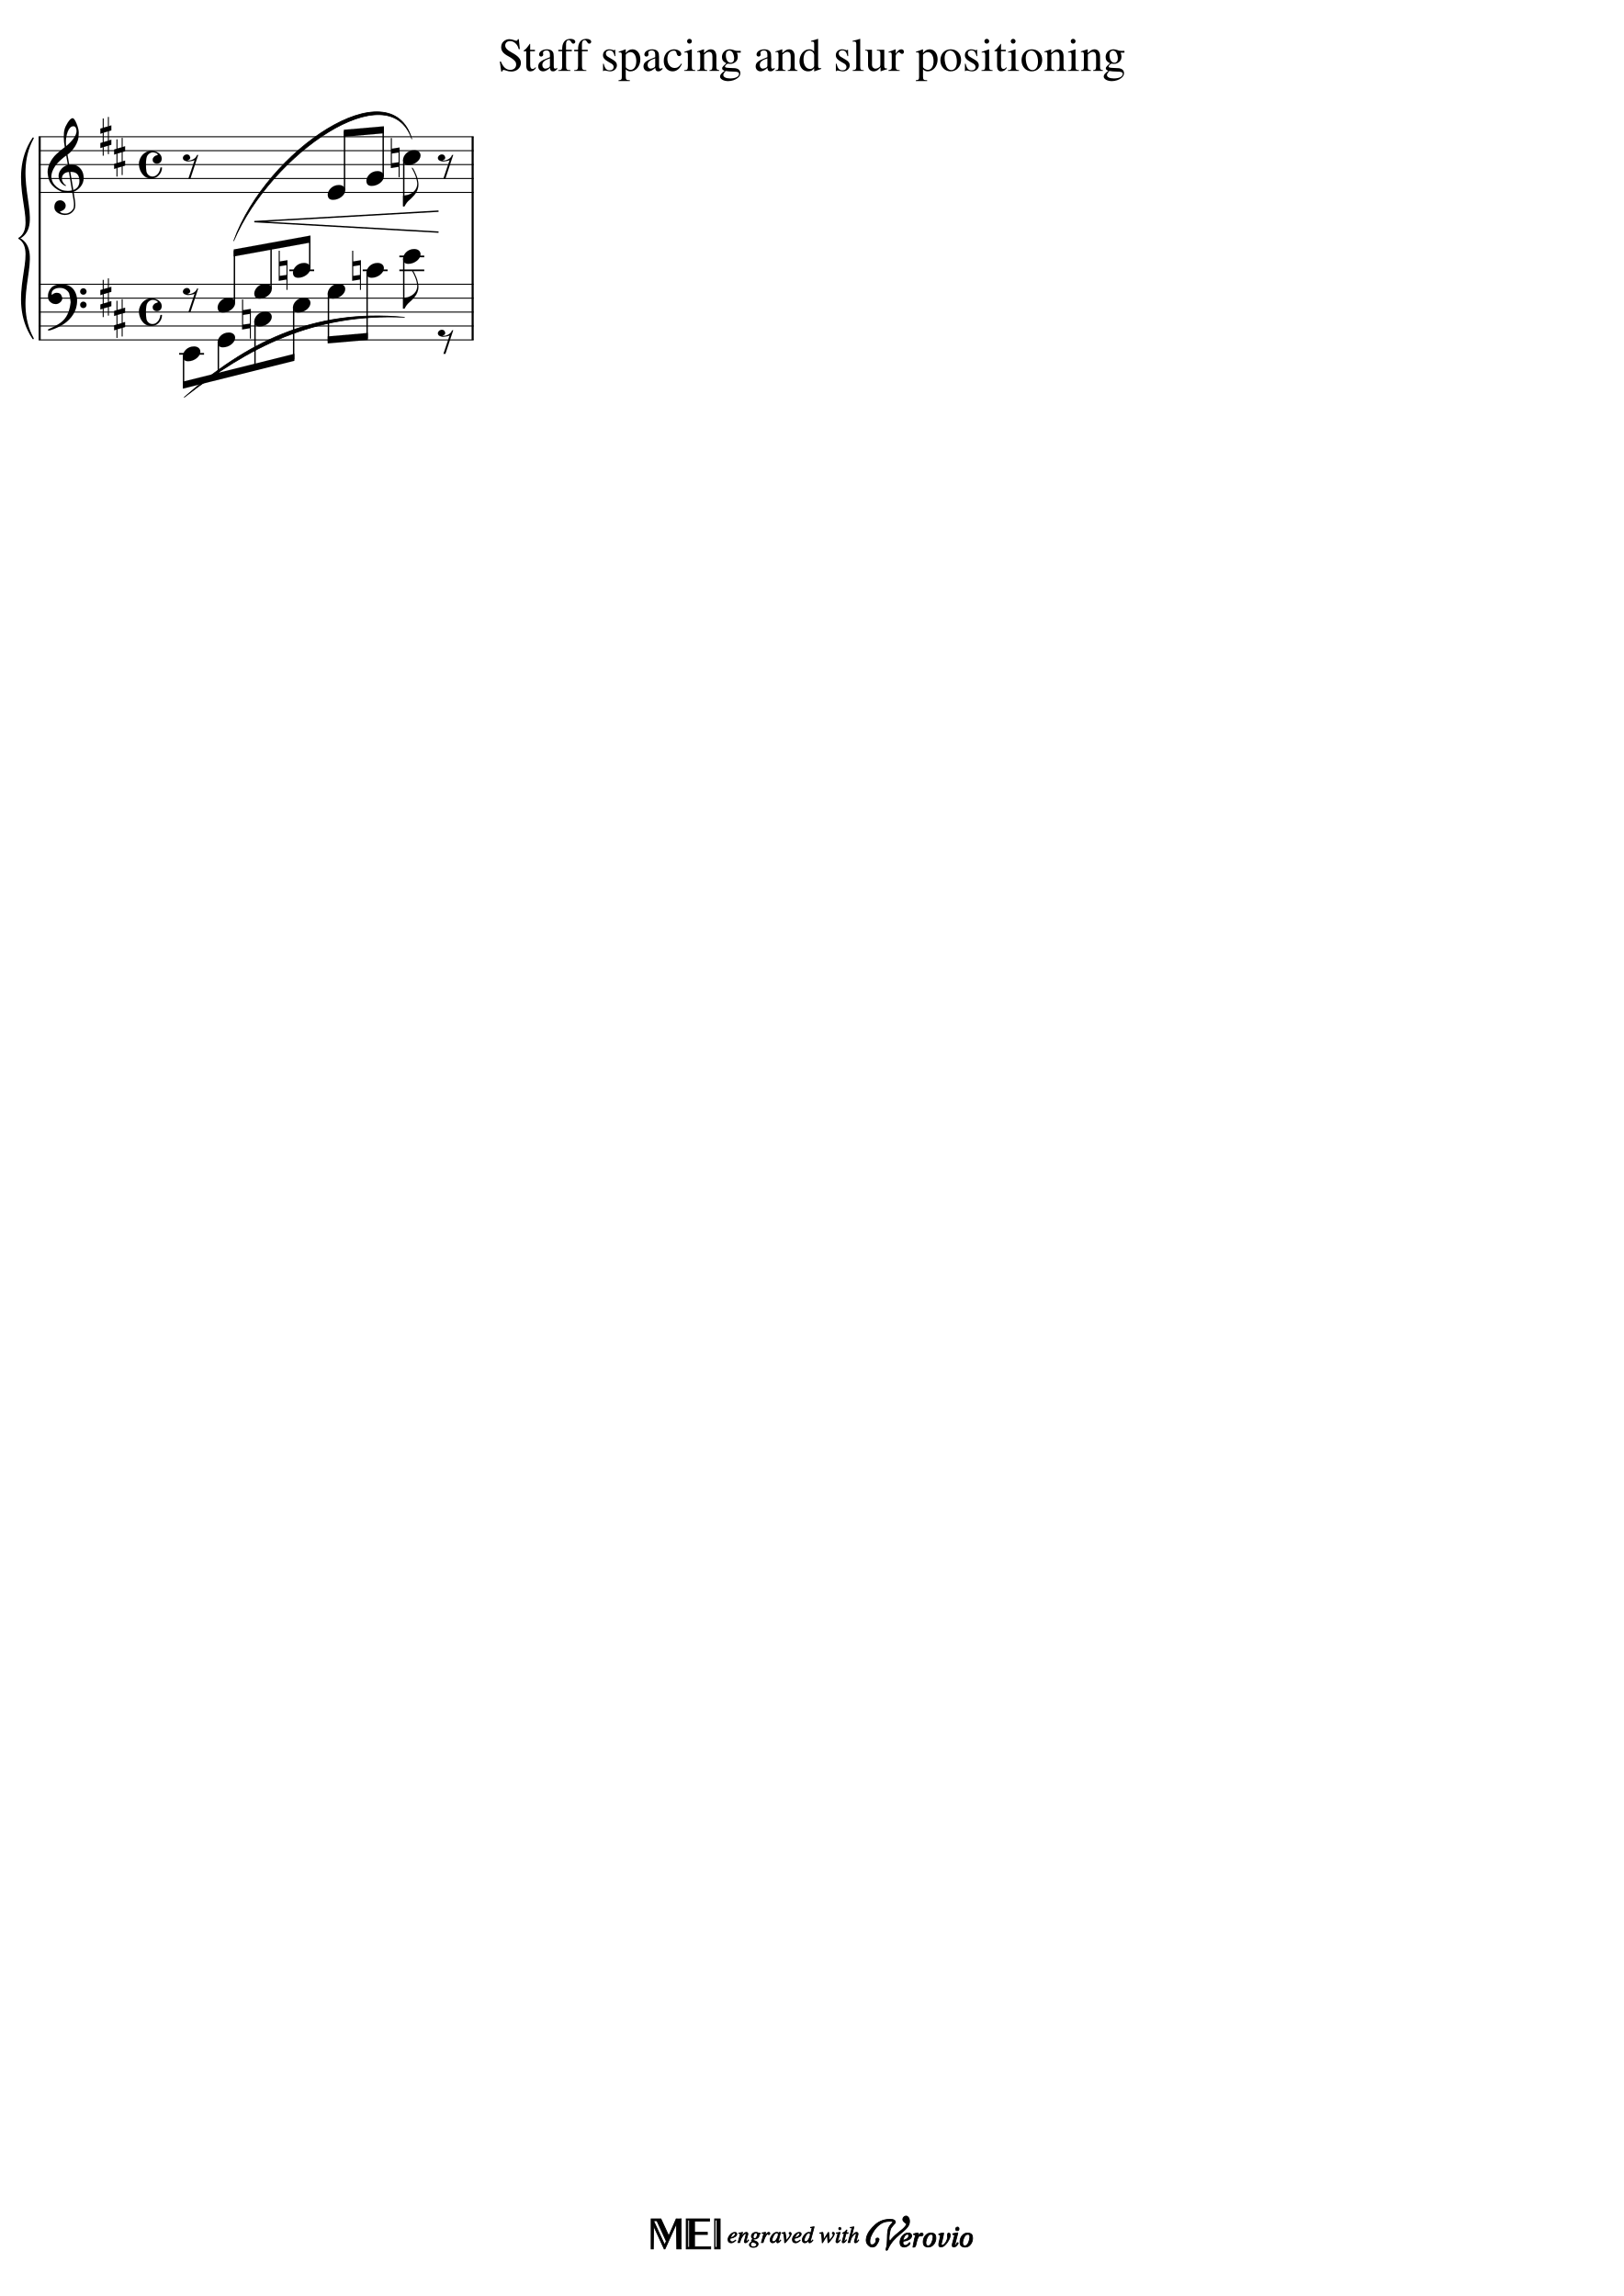
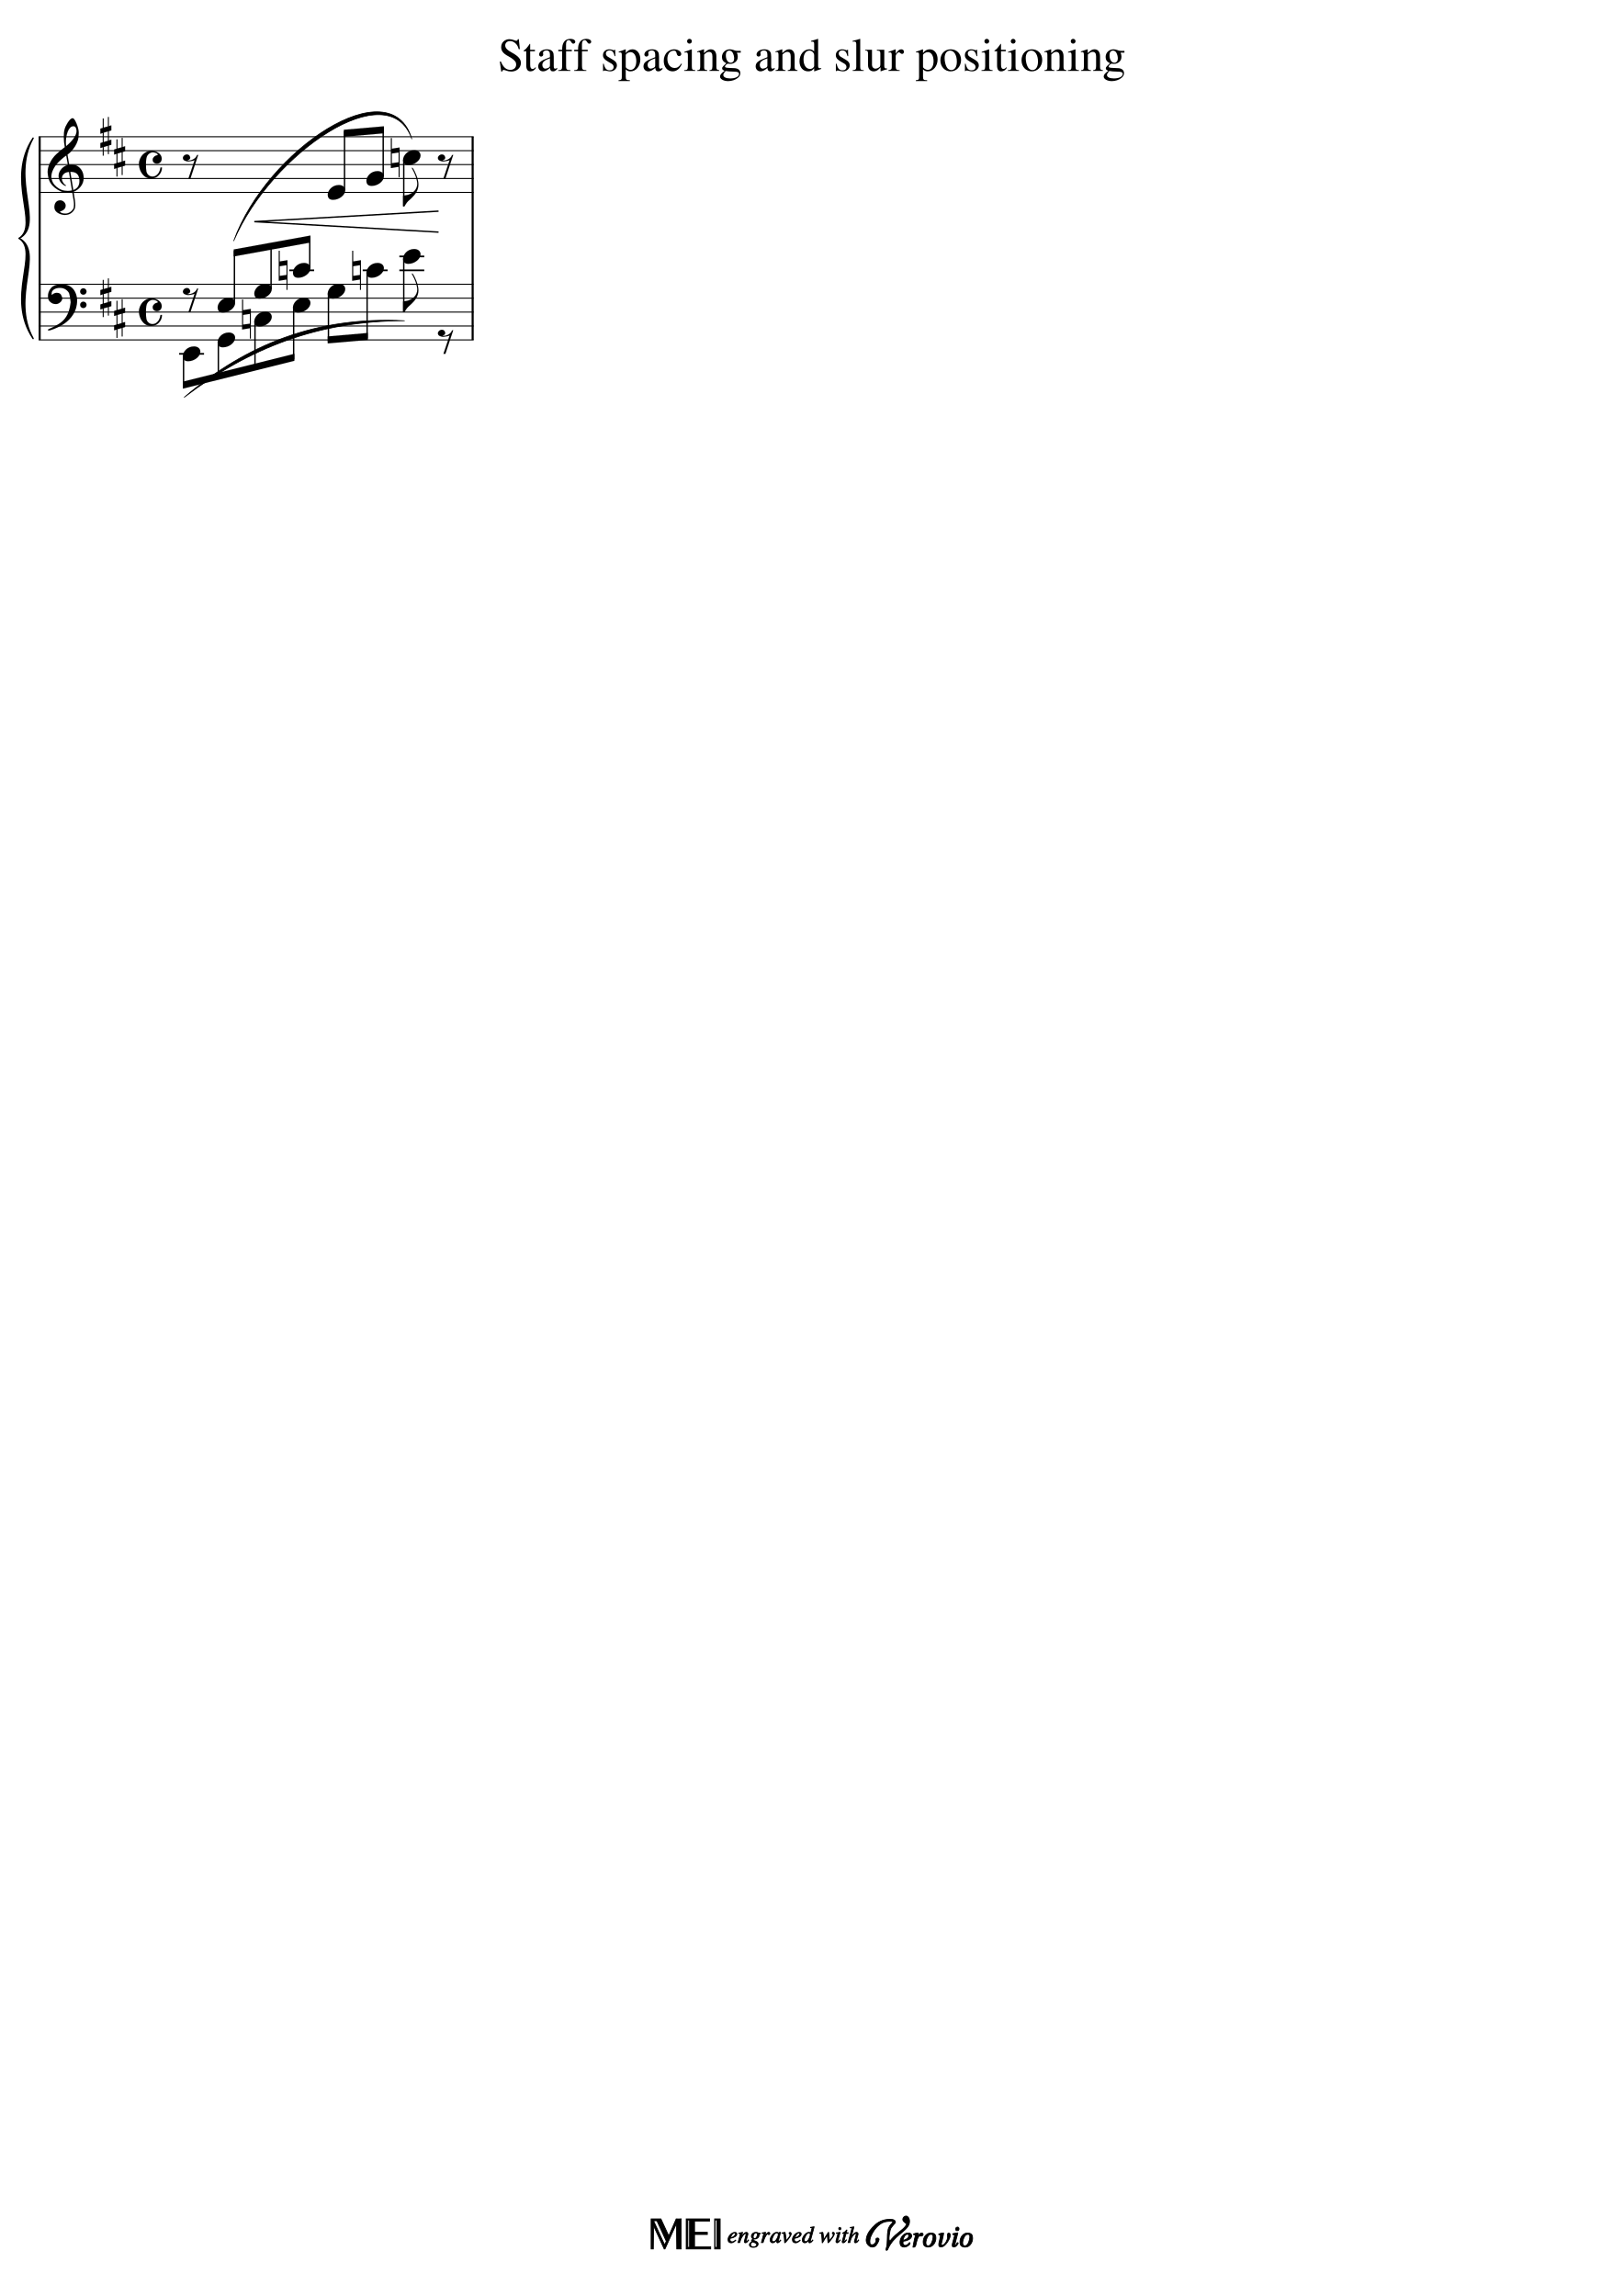
<svg xmlns="http://www.w3.org/2000/svg" xmlns:xlink="http://www.w3.org/1999/xlink" width="2100px" height="2970px" version="1.1" overflow="visible" id="docid">
  <defs>
    <g id="E050-docid">
      <path transform="scale(1,-1)" d="M441 -245c-23 -4 -48 -6 -76 -6c-59 0 -102 7 -130 20c-88 42 -150 93 -187 154c-26 44 -43 103 -48 176c0 6 -1 13 -1 19c0 54 15 111 45 170c29 57 65 106 110 148s96 85 153 127c-3 16 -8 46 -13 92c-4 43 -5 73 -5 89c0 117 16 172 69 257c34 54 64 82 89 82 c21 0 43 -30 69 -92s39 -115 41 -159v-15c0 -109 -21 -162 -67 -241c-13 -20 -63 -90 -98 -118c-13 -9 -25 -19 -37 -29l31 -181c8 1 18 2 28 2c58 0 102 -12 133 -35c59 -43 92 -104 98 -184c1 -7 1 -15 1 -22c0 -123 -87 -209 -181 -248c8 -57 17 -110 25 -162 c5 -31 6 -58 6 -80c0 -30 -5 -53 -14 -70c-35 -64 -88 -99 -158 -103c-5 0 -11 -1 -16 -1c-37 0 -72 10 -108 27c-50 24 -77 59 -80 105v11c0 29 7 55 20 76c18 28 45 42 79 44h6c49 0 93 -42 97 -87v-9c0 -51 -34 -86 -105 -106c17 -24 51 -36 102 -36c62 0 116 43 140 85 c9 16 13 41 13 74c0 20 -1 42 -5 67c-8 53 -18 106 -26 159zM461 939c-95 0 -135 -175 -135 -286c0 -24 2 -48 5 -71c50 39 92 82 127 128c40 53 60 100 60 140v8c-4 53 -22 81 -55 81h-2zM406 119l54 -326c73 25 110 78 110 161c0 7 0 15 -1 23c-7 95 -57 142 -151 142h-12 zM382 117c-72 -2 -128 -47 -128 -120v-7c2 -46 43 -99 75 -115c-3 -2 -7 -5 -10 -10c-70 33 -116 88 -123 172v11c0 68 44 126 88 159c23 17 49 29 78 36l-29 170c-21 -13 -52 -37 -92 -73c-50 -44 -86 -84 -109 -119c-45 -69 -67 -130 -67 -182v-13c5 -68 35 -127 93 -176 s125 -73 203 -73c25 0 50 3 75 9c-19 111 -36 221 -54 331z" />
    </g>
    <g id="E262-docid">
      <path transform="scale(1,-1)" d="M136 186v169h17v-164l44 14v-91l-44 -14v-165l44 12v-91l-44 -13v-155h-17v150l-76 -22v-155h-17v149l-43 -13v90l43 14v167l-43 -14v92l43 13v169h17v-163zM60 73v-167l76 22v168z" />
    </g>
    <g id="E08A-docid">
      <path transform="scale(1,-1)" d="M340 179c-9 24 -56 41 -89 41c-46 0 -81 -28 -100 -58c-17 -28 -25 -78 -25 -150c0 -65 2 -111 8 -135c8 -31 18 -49 40 -67c20 -17 43 -25 70 -25c54 0 92 36 115 75c14 25 23 54 28 88h27c0 -63 -24 -105 -58 -141c-35 -38 -82 -56 -140 -56c-45 0 -83 13 -115 39 c-57 45 -101 130 -101 226c0 59 33 127 68 163c36 37 97 72 160 72c36 0 93 -21 121 -40c11 -8 23 -17 33 -30c19 -23 27 -48 27 -76c0 -51 -35 -88 -86 -88c-43 0 -76 27 -76 68c0 26 7 35 21 51c15 17 32 27 58 32c7 2 14 7 14 11z" />
    </g>
    <g id="E4E6-docid">
      <path transform="scale(1,-1)" d="M0 123c7 34 33 56 69 60c29 -3 43 -9 53 -29c4 -8 7 -15 10 -22c0 -21 -1 -25 -11 -35c-5 -8 -18 -14 -40 -20l12 -3l15 -1c44 0 97 26 122 56c10 11 18 26 24 42c7 1 15 2 22 3l-140 -424h-36l111 330c-10 -6 -27 -12 -53 -16l-52 -8h-10l-20 1c-1 0 -8 3 -21 6 c-37 9 -55 28 -55 60z" />
    </g>
    <g id="E0A4-docid">
      <path transform="scale(1,-1)" d="M0 -39c0 68 73 172 200 172c66 0 114 -37 114 -95c0 -84 -106 -171 -218 -171c-64 0 -96 30 -96 94z" />
    </g>
    <g id="E241-docid">
      <path transform="scale(1,-1)" d="M179 646c-4 8 -17 30 -18 33l-4 10c0 3 2 5 5 5s7 -2 13 -7c23 -33 46 -81 66 -132c22 -57 35 -125 35 -163c0 -104 -60 -183 -122 -241c-63 -59 -57 -53 -61 -56c-38 -34 -63 -95 -71 -95h-22v190c40 7 69 11 87 16c88 27 168 95 168 200c0 30 -12 89 -30 138 c-17 47 -31 73 -46 102z" />
    </g>
    <g id="E261-docid">
      <path transform="scale(1,-1)" d="M0 -188v539h18v-191l139 22v-533h-17v186zM18 -100l122 17v176l-122 -19v-174z" />
    </g>
    <g id="E062-docid">
      <path transform="scale(1,-1)" d="M582 -120c0 32 26 58 58 58s58 -26 58 -58s-26 -58 -58 -58s-58 26 -58 58zM582 120c0 32 26 58 58 58s58 -26 58 -58s-26 -58 -58 -58s-58 26 -58 58zM158 96c51 0 73 -14 88 -49l16 -39c0 -17 -2 -30 -7 -40c-3 -11 -10 -21 -19 -31c-17 -18 -49 -43 -84 -43 c-55 0 -77 13 -112 44c-24 21 -35 55 -35 100c0 46 14 81 32 112c30 52 71 79 137 93l36 6l26 2c154 0 235 -68 274 -182c11 -32 18 -68 18 -107c0 -103 -26 -182 -68 -250c-89 -145 -234 -230 -412 -288l-30 -5c-9 0 -14 3 -14 8c3 10 5 11 10 16c35 15 70 30 96 44l78 43 c96 57 162 136 197 258c9 33 17 60 22 100c3 22 5 35 6 39c-7 69 -16 115 -23 140s-4 22 -16 40c-8 12 -19 23 -31 34c-24 21 -62 44 -118 44c-48 0 -84 -8 -113 -28c-28 -19 -42 -44 -42 -73v-16c2 -5 3 -9 4 -11c24 22 52 39 84 39z" />
    </g>
  </defs>
  <style type="text/css">#docid g.ending, #docid g.fing, #docid g.reh, #docid g.tempo {font-weight:bold;}#docid g.dir, #docid g.dynam, #docid g.mNum {font-style:italic;}#docid g.label {font-weight:normal;}#docid ellipse, #docid path, #docid polygon, #docid polyline, #docid rect {stroke:currentColor}</style>
  <svg class="definition-scale" color="black" font-family="Times, serif" viewBox="0 0 21000 29700">
    <g class="page-margin" transform="translate(500, 500)">
      <g id="iJ6YNS9" class="mdiv pageMilestone" />
      <g id="j6ERYJ7" class="score pageMilestone" />
      <g id="w12QMOFK" class="system">
        <path d="M13 1269 L13 3897" stroke-width="27" />
        <g id="z1RTPA71" class="grpSym">
          <path d="M-72,3879 C-432,3339 18,2763 -252,2583 C81,2763 -369,3339 -72,3879" stroke-width="18" stroke-linecap="round" stroke-linejoin="round" />
          <path d="M-72,1287 C-369,1827 81,2403 -252,2583 C18,2403 -432,1827 -72,1287" stroke-width="18" stroke-linecap="round" stroke-linejoin="round" />
        </g>
        <g id="j1TW2UZM" class="section systemMilestone" />
        <g id="a12WP67W" class="measure">
          <g id="b4Y5DFV" class="staff">
            <path d="M0 1269 L5626 1269" stroke-width="13" />
            <path d="M0 1449 L5626 1449" stroke-width="13" />
            <path d="M0 1629 L5626 1629" stroke-width="13" />
            <path d="M0 1809 L5626 1809" stroke-width="13" />
            <path d="M0 1989 L5626 1989" stroke-width="13" />
            <g id="mAF7Z3" class="clef">
              <use xlink:href="#E050-docid" transform="translate(117, 1809) scale(0.72, 0.72)" />
            </g>
            <g id="oD6YIY9" class="keySig">
              <g id="qQFZT5L" class="keyAccid">
                <use xlink:href="#E262-docid" transform="translate(798, 1269) scale(0.72, 0.72)" />
              </g>
              <g id="sW3BAZZ" class="keyAccid">
                <use xlink:href="#E262-docid" transform="translate(976, 1539) scale(0.72, 0.72)" />
              </g>
            </g>
            <g id="uQ3FXUD" class="meterSig">
              <use xlink:href="#E08A-docid" transform="translate(1297, 1629) scale(0.72, 0.72)" />
            </g>
            <g id="cNFAQML" class="layer">
              <g id="d1RIF43L" class="rest">
                <use xlink:href="#E4E6-docid" transform="translate(1865, 1629) scale(0.72, 0.72)" />
              </g>
              <g id="e36A7UB" class="space" />
              <g id="fW4SW7P" class="space" />
              <g id="g17JWEWV" class="beam">
                <polygon points="3947,1179 4465,1134 4465,1224 3947,1269" />
                <g id="h11BYRB0" class="note">
                  <g class="notehead">
                    <use xlink:href="#E0A4-docid" transform="translate(3739, 1989) scale(0.72, 0.72)" />
                  </g>
                  <g id="tPEE0OP" class="stem">
                    <path d="M3956 1961 L3956 1197" stroke-width="18" />
                  </g>
                </g>
                <g id="iEPNT2P" class="note">
                  <g class="notehead">
                    <use xlink:href="#E0A4-docid" transform="translate(4239, 1809) scale(0.72, 0.72)" />
                  </g>
                  <g id="uL0P3Y6" class="stem">
                    <path d="M4456 1781 L4456 1152" stroke-width="18" />
                  </g>
                </g>
              </g>
              <g id="ex_1525030897" class="note">
                <g class="notehead">
                  <use xlink:href="#E0A4-docid" transform="translate(4713, 1539) scale(0.72, 0.72)" />
                </g>
                <g id="vPKGJXZ" class="stem">
                  <path d="M4722 1567 L4722 2169" stroke-width="18" />
                  <g id="wGMJNIQ" class="flag">
                    <use xlink:href="#E241-docid" transform="translate(4713, 2169) scale(0.72, 0.72)" />
                  </g>
                </g>
                <g id="k1JVOWO3" class="accid">
                  <use xlink:href="#E261-docid" transform="translate(4555, 1539) scale(0.72, 0.72)" />
                </g>
              </g>
              <g id="l168SLSU" class="rest">
                <use xlink:href="#E4E6-docid" transform="translate(5163, 1629) scale(0.72, 0.72)" />
              </g>
            </g>
          </g>
          <g id="m1I1R6XU" class="staff">
            <path d="M0 3177 L5626 3177" stroke-width="13" />
            <path d="M0 3357 L5626 3357" stroke-width="13" />
            <path d="M0 3537 L5626 3537" stroke-width="13" />
            <path d="M0 3717 L5626 3717" stroke-width="13" />
            <path d="M0 3897 L5626 3897" stroke-width="13" />
            <g id="w1XU0MUL" class="clef">
              <use xlink:href="#E062-docid" transform="translate(117, 3357) scale(0.72, 0.72)" />
            </g>
            <g id="yPE87TM" class="keySig">
              <g id="a9Q4UQU" class="keyAccid">
                <use xlink:href="#E262-docid" transform="translate(798, 3357) scale(0.72, 0.72)" />
              </g>
              <g id="cEUTGP0" class="keyAccid">
                <use xlink:href="#E262-docid" transform="translate(976, 3627) scale(0.72, 0.72)" />
              </g>
            </g>
            <g id="e1G39VQU" class="meterSig">
              <use xlink:href="#E08A-docid" transform="translate(1297, 3537) scale(0.72, 0.72)" />
            </g>
            <g class="ledgerLines above">
              <path d="M3241 2997 L3563 2997" stroke-width="22" />
              <path d="M4191 2997 L4513 2997" stroke-width="22" />
              <path d="M4665 2997 L4987 2997" stroke-width="22" />
              <path d="M4665 2817 L4987 2817" stroke-width="22" />
            </g>
            <g class="ledgerLines below">
              <path d="M1817 4077 L2139 4077" stroke-width="22" />
            </g>
            <g id="n3L1BSY" class="layer">
              <g id="oYFJ0C6" class="rest">
                <use xlink:href="#E4E6-docid" transform="translate(1865, 3357) scale(0.72, 0.72)" />
              </g>
              <g id="p6KLLMO" class="beam">
                <polygon points="2523,2727 3515,2547 3515,2637 2523,2817" />
                <g id="ex_0713646956" class="note">
                  <g class="notehead">
                    <use xlink:href="#E0A4-docid" transform="translate(2315, 3447) scale(0.72, 0.72)" />
                  </g>
                  <g id="xIG9TQU" class="stem">
                    <path d="M2532 3419 L2532 2745" stroke-width="18" />
                  </g>
                </g>
                <g id="r10DL3CR" class="note">
                  <g class="notehead">
                    <use xlink:href="#E0A4-docid" transform="translate(2789, 3267) scale(0.72, 0.72)" />
                  </g>
                  <g id="y1NKD124" class="stem">
                    <path d="M3006 3239 L3006 2658" stroke-width="18" />
                  </g>
                </g>
                <g id="s1IC15RP" class="note">
                  <g class="notehead">
                    <use xlink:href="#E0A4-docid" transform="translate(3289, 2997) scale(0.72, 0.72)" />
                  </g>
                  <g id="z1K4OJSQ" class="stem">
                    <path d="M3506 2969 L3506 2565" stroke-width="18" />
                  </g>
                  <g id="tBZ62SV" class="accid">
                    <use xlink:href="#E261-docid" transform="translate(3105, 2997) scale(0.72, 0.72)" />
                  </g>
                </g>
              </g>
              <g id="uW4WKQ" class="beam">
                <polygon points="3739,3942 4257,3897 4257,3807 3739,3852" />
                <g id="vLC6GUE" class="note">
                  <g class="notehead">
                    <use xlink:href="#E0A4-docid" transform="translate(3739, 3267) scale(0.72, 0.72)" />
                  </g>
                  <g id="aRA8GUK" class="stem">
                    <path d="M3748 3295 L3748 3924" stroke-width="18" />
                  </g>
                </g>
                <g id="w1KCUVGJ" class="note">
                  <g class="notehead">
                    <use xlink:href="#E0A4-docid" transform="translate(4239, 2997) scale(0.72, 0.72)" />
                  </g>
                  <g id="b1AYFJ9P" class="stem">
                    <path d="M4248 3025 L4248 3879" stroke-width="18" />
                  </g>
                  <g id="xGUU4JQ" class="accid">
                    <use xlink:href="#E261-docid" transform="translate(4055, 2997) scale(0.72, 0.72)" />
                  </g>
                </g>
              </g>
              <g id="ex_2110968671" class="note">
                <g class="notehead">
                  <use xlink:href="#E0A4-docid" transform="translate(4713, 2817) scale(0.72, 0.72)" />
                </g>
                <g id="cUUYDUG" class="stem">
-                   <path d="M4722 2845 L4722 3492" stroke-width="18" />
+                   <path d="M4722 2845 L4722 3537" stroke-width="18" />
                  <g id="d17EWFLB" class="flag">
-                     <use xlink:href="#E241-docid" transform="translate(4713, 3492) scale(0.72, 0.72)" />
+                     <use xlink:href="#E241-docid" transform="translate(4713, 3537) scale(0.72, 0.72)" />
                  </g>
                </g>
              </g>
              <g id="z14DBQNG" class="rest">
                <use xlink:href="#E4E6-docid" transform="translate(5163, 3897) scale(0.72, 0.72)" />
              </g>
            </g>
            <g id="a1QJ4FU1" class="layer">
              <g id="b1XSZE2H" class="beam">
                <polygon points="1865,4527 3307,4167 3307,4077 1865,4437" />
                <g id="ex_0945791345" class="note">
                  <g class="notehead">
                    <use xlink:href="#E0A4-docid" transform="translate(1865, 4077) scale(0.72, 0.72)" />
                  </g>
                  <g id="eZWEOI5" class="stem">
                    <path d="M1874 4105 L1874 4509" stroke-width="18" />
                  </g>
                </g>
                <g id="dIZDUHE" class="note">
                  <g class="notehead">
                    <use xlink:href="#E0A4-docid" transform="translate(2315, 3897) scale(0.72, 0.72)" />
                  </g>
                  <g id="fXQFU55" class="stem">
                    <path d="M2324 3925 L2324 4396" stroke-width="18" />
                  </g>
                </g>
                <g id="e1EHME80" class="note">
                  <g class="notehead">
                    <use xlink:href="#E0A4-docid" transform="translate(2789, 3627) scale(0.72, 0.72)" />
                  </g>
                  <g id="g11K35MU" class="stem">
                    <path d="M2798 3655 L2798 4276" stroke-width="18" />
                  </g>
                  <g id="f1BEGS43" class="accid">
                    <use xlink:href="#E261-docid" transform="translate(2631, 3627) scale(0.72, 0.72)" />
                  </g>
                </g>
                <g id="gETMZTA" class="note">
                  <g class="notehead">
                    <use xlink:href="#E0A4-docid" transform="translate(3289, 3447) scale(0.72, 0.72)" />
                  </g>
                  <g id="h1NRSQV" class="stem">
                    <path d="M3298 3475 L3298 4149" stroke-width="18" />
                  </g>
                </g>
              </g>
            </g>
          </g>
          <g id="h1WRIV4E" class="slur">
            <path d="M2523,2615 C2953,1429 4555,376 4826,1297 C4531,446 3011,1475 2523,2615" stroke-width="9" stroke-linecap="round" stroke-linejoin="round" />
          </g>
          <g id="i123OHXR" class="hairpin">
            <polyline stroke-width="18" stroke-linecap="square" stroke-linejoin="miter" fill="none" points="5163,2502 2789,2367 5163,2232 " />
          </g>
          <g id="jQFEFEK" class="slur">
-             <path d="M1883,4639 C2678,3942 3538,3490 4731,3604 C3550,3550 2712,3994 1883,4639" stroke-width="9" stroke-linecap="round" stroke-linejoin="round" />
+             <path d="M1883,4639 C2692,3950 3605,3590 4731,3649 C3615,3650 2722,4002 1883,4639" stroke-width="9" stroke-linecap="round" stroke-linejoin="round" />
          </g>
          <g id="z1XZBIJA" class="barLine">
            <path d="M5613 1269 L5613 1989" stroke-width="27" />
            <path d="M5613 3177 L5613 3897" stroke-width="27" />
            <path d="M5613 1989 L5613 3177" stroke-width="27" />
          </g>
        </g>
        <g id="t1YD0KSR" class="systemMilestoneEnd j1TW2UZM" />
      </g>
      <g id="u1XWY667" class="pageMilestoneEnd j6ERYJ7" />
      <g id="vE1WURA" class="pageMilestoneEnd iJ6YNS9" />
      <g id="c10PAP45" class="pgHead autogenerated">
        <text font-size="0px">
          <tspan id="dPPZBXY" class="rend" x="10000" y="417" text-anchor="middle">
            <tspan id="e6C4ZMJ" class="rend">
              <tspan id="fA9N9Z2" class="text">
                <tspan font-size="607px">Staff spacing and slur positioning</tspan>
              </tspan>
            </tspan>
          </tspan>
        </text>
      </g>
      <g id="wK8FJ60" class="pgFoot autogenerated">
        <g id="x1AFQIG0" class="fig">
          <g class="svg" transform="translate(7750, 28099) scale(10, 10)">
            <g>
              <path fill="#000000" d="M 17.113,49.265 V 10.368 h 12.697 c 3.289,7.337 6.713,14.61 10.127,21.889 3.42,-7.485 6.256,-14.205 9.589,-21.91 2.436,0.104 4.317,0.085 6.484,-0.058 V 49.264 H 50.274 C 50.145,38.356 50.016,27.448 49.887,16.54 45.003,27.315 39.967,38.434 35.084,49.209 34.679,49.344 34.427,49.136 34.022,49.271 29.466,39.331 24.91,29.391 20.354,19.451 20.224,29.389 20.095,39.327 19.965,49.264 H 17.113 Z M 36.754,39.325 C 32.721,30.513 28.688,21.701 24.655,12.889 22.531,12.751 22.657,12.71 20.714,12.814 v 0.966 c 4.613,9.998 9.609,20.749 13.873,30.082 0.722,-1.513 1.445,-3.025 2.167,-4.538 z m 25.738,9.94 c 0,-12.966 0,-25.931 0,-38.897 10.084,0 20.169,0 30.253,0 0,0.96 0,1.921 0,2.881 -6.483,0 -12.966,0 -19.448,0 0,4.802 0,9.604 0,14.406 5.522,0 11.045,0 16.567,0 0,0.96 0,1.921 0,2.881 -5.522,0 -11.045,0 -16.567,0 0,5.282 0,10.565 0,15.847 6.963,0 13.926,0 20.889,0 0,0.96 0,1.921 0,2.881 -10.565,0 -21.129,0 -31.694,0 z m 4.322,-2.161 c 0,-11.765 0,-23.53 0,-35.295 -0.72,0 -1.441,0 -2.161,0 0,11.765 0,23.53 0,35.295 0.72,0 1.441,0 2.161,0 z m 32.414,2.161 c 0,-12.966 0,-25.931 0,-38.897 2.401,0 4.802,0 7.203,0 0,12.966 0,25.931 0,38.897 -2.401,0 -4.802,0 -7.203,0 z m 2.881,-2.161 c 0,-11.765 0,-23.53 0,-35.295 -0.72,0 -1.441,0 -2.161,0 0,11.765 0,23.53 0,35.295 0.72,0 1.441,0 2.161,0 z" />
              <path fill="#000000" d="m 346.3,6.7 c -3.1,0.5 -4.9,4.4 -2.7,6.8 1.2,1.4 2.7,2.4 4.1,3.5 -2.4,5.3 -7.7,8.3 -11.9,12.1 -3.7,2.8 -7,6.2 -9.7,9.9 -2.2,-0.8 -0.915,-7.719 -0.627,-9.5 0.288,-1.781 0.727,-6.4 2.927,-8.7 1.3,-1.9 3,-3.5 4.5,-5.2 1.2,-3.4 -3.2,-4.9 -5.8,-4.6 -7.3,-0.5 -14.6,2 -20,6.8 -5,4.6 -10,10.1 -11.5,17 -0.9,3.5 -0.2,7.5 2.8,9.9 2.5,2.8 7.4,2.9 9.8,-0.2 1.7,-2.3 3.2,-4.8 3.8,-7.6 -0.1,-2.6 -4.4,-2.3 -4.3,0.2 1.2,2.4 -0.9,4.7 -2.7,6.2 -1.7,0.9 -4.7,0.7 -4.8,-1.7 -1,-5.8 2.1,-11.3 5.2,-16.1 4,-5.8 9.8,-11.2 17.2,-11.8 1.6,0 8.1,-1.2 6.8,1.4 -2.8,2.8 -5.6,6.1 -6,10.3 -1.6,7.7 0.1,15.7 -2.3,23.2 -1.1,3.9 2,2.6 2.5,0.2 3.3,-7.4 8.9,-13.4 15.1,-18.5 4.2,-3.9 9.5,-7.1 11.9,-12.6 1.3,-3.6 1.2,-9 -2.7,-10.9 -0.504,-0.177 -1.07,-0.165 -1.6,-0.1 z m 66,14.5 c -2,0.8 -1.8,4.9 0.8,4.4 3.4,0.4 2.9,-6.2 -0.8,-4.4 z m 0.6,7.3 c -1.3,0.5 -7.6,0.5 -5.4,2.2 4,-0.3 0.7,4.5 0.6,6.7 -0.4,2.9 -2.4,5.9 -1.2,8.8 2.7,1.7 5.6,-0.8 6.8,-3.2 1.6,-1.4 -0.5,-3 -1.2,-0.9 -0.4,0.8 -2.4,3.5 -2.6,1.8 1.1,-5 2.7,-9.9 3.9,-14.9 l -0.1,-0.5 h -0.9 z m -65.1,0.2 c -6.5,1.6 -10.5,9.5 -8.2,15.7 2.1,3.4 7.4,2.9 10.1,0.4 2,-0.2 3.6,-5.3 1,-3.4 -1.4,2 -4,4.2 -6.5,2.8 -2.2,-1.9 -1.9,-5.7 1.7,-5.3 3.1,-0.9 6.9,-2.1 8.1,-5.5 0.9,-2.7 -1.6,-5.2 -4.3,-4.8 h -1.1 -0.7 z m 13.6,0 c -2.2,0 -8.5,1.8 -2.9,2.3 0.9,1.9 -1,4.9 -1.1,7.2 -0.5,2.9 -1.4,5.7 -1.7,8.7 3.7,0.7 3.8,-2.6 4.4,-5.3 0.9,-3.3 1.6,-7 4.1,-9.5 2.4,1.6 6.8,-0.7 3.7,-3.4 -2.9,-0.5 -4.8,2.4 -6.2,4.3 0,-1.2 2.4,-5 -0.2,-4.3 z m 15.8,0 c -6.4,1.3 -9.6,9.1 -7.7,14.9 1.9,4 7.7,3.9 11,1.7 4.1,-3 6,-8.9 4.4,-13.7 -1.3,-3 -4.8,-3.2 -7.6,-3 z m 17,0 c -2.3,0 -8.8,1.9 -3,2.4 0.4,2.5 -1,5.7 -1.4,8.4 -0.7,2.4 -1.8,7.5 2.1,7.2 3.8,-0.1 6.5,-3.5 8.5,-6.3 2,-3.2 4.5,-7 3.3,-10.9 -3.7,-3 -3.6,2.6 -3.1,5.1 -0.7,3.8 -2.7,7.9 -6.2,9.8 -3.6,0.6 -1,-4.3 -0.8,-6.1 0.6,-3.2 1.6,-6.3 1.9,-9.5 h -1.1 z m 30.6,0 c -6.3,1.2 -9.5,8.9 -7.8,14.7 1.5,4 7.2,4.2 10.5,2.4 4.6,-2.8 6.6,-9.3 4.8,-14.3 -1.4,-2.8 -4.8,-3 -7.5,-2.8 z m -75.4,1.7 c 2.1,1.5 0.2,4.7 -1.6,5.7 -1.1,0.4 -5.5,3.4 -4.6,0.7 0.8,-2.7 2.2,-6.2 5.3,-6.6 l 0.9,0.1 z m 30.8,0 c 2.6,1.5 1.3,5.2 0.8,7.6 -0.8,2.7 -1.9,5.9 -4.7,7.1 -5.1,0.8 -4,-5.8 -2.8,-8.8 1,-2.8 3,-6.8 6.7,-5.8 z m 47.1,-0.1 c 2.9,0.7 2,4.7 1.5,6.8 -0.7,3 -1.8,6.7 -5,8 -4.7,0.8 -4,-5.1 -3,-7.9 0.9,-3 2.7,-7.3 6.5,-6.8 z" />
              <g>
                <path d="m 116.566,37.118 q 0,-3.252 2.93,-6.299 2.9,-3.047 5.991,-3.047 1.143,0 1.816,0.527 0.674,0.527 0.674,1.567 0,2.109 -2.476,3.618 -2.461,1.494 -5.186,1.831 l -0.835,0.103 q -0.19,0.601 -0.264,0.967 -0.073,0.352 -0.073,0.894 0,1.289 0.835,2.007 0.85,0.718 2.007,0.718 1.099,0 2.329,-0.732 0.703,-0.425 2.036,-1.523 l 0.381,0.337 q -0.659,0.835 -1.89,1.714 -2.183,1.567 -4.38,1.567 -1.553,0 -2.725,-1.099 -1.172,-1.099 -1.172,-3.149 z m 3.12,-2.358 q 2.798,-0.41 4.556,-1.963 Q 126,31.229 126,29.691 q 0,-0.557 -0.264,-0.879 -0.264,-0.337 -0.776,-0.337 -0.952,0 -1.875,0.82 -0.908,0.806 -1.641,1.831 -0.776,1.201 -1.23,2.3 -0.249,0.586 -0.527,1.333 z" />
                <path d="m 129.472,41 2.534,-9.053 q 0.322,-1.143 0.366,-1.377 0.059,-0.249 0.059,-0.527 0,-0.425 -0.249,-0.659 -0.234,-0.249 -0.938,-0.249 -0.176,0 -0.352,0.029 -0.161,0.015 -0.366,0.044 v -0.498 q 0.952,-0.146 1.348,-0.22 0.41,-0.073 0.879,-0.176 l 2.622,-0.571 q 0.088,0.059 0.117,0.132 l -1.948,6.299 q 1.787,-2.739 2.988,-4.072 2.109,-2.358 3.779,-2.358 0.645,0 1.113,0.249 0.894,0.483 0.894,1.743 0,0.352 -0.073,0.732 -0.073,0.381 -0.19,0.82 l -1.919,7.017 q -0.059,0.22 -0.132,0.542 -0.073,0.308 -0.073,0.439 0,0.22 0.103,0.396 0.103,0.176 0.337,0.176 0.381,0 0.879,-0.439 0.498,-0.454 1.626,-1.919 l 0.425,0.381 q -1.201,1.626 -1.904,2.285 -1.201,1.157 -2.3,1.157 -0.498,0 -0.967,-0.322 -0.454,-0.337 -0.454,-1.201 0,-0.249 0.029,-0.527 0.044,-0.278 0.103,-0.483 l 1.846,-7.119 q 0.146,-0.586 0.19,-0.952 0.059,-0.381 0.059,-0.542 0,-0.352 -0.176,-0.601 -0.161,-0.264 -0.586,-0.264 -1.099,0 -2.769,1.992 -0.981,1.187 -1.992,2.827 -0.776,1.274 -1.23,2.49 Q 132.709,37.821 131.742,41 Z" />
                <path d="m 149.13,33.5 q 0,0.908 0.278,1.45 0.469,0.894 1.685,0.894 1.318,0 2.344,-1.67 1.04,-1.685 1.04,-3.706 0,-0.967 -0.425,-1.509 -0.425,-0.557 -1.274,-0.557 -1.641,0 -2.651,1.743 -0.996,1.743 -0.996,3.354 z m 0.513,13.066 q 1.743,0 2.886,-0.835 1.157,-0.835 1.157,-1.992 0,-0.879 -0.601,-1.479 -0.322,-0.322 -1.04,-0.688 -0.601,-0.293 -2.036,-0.835 -1.421,-0.557 -1.641,-0.557 -0.381,0 -1.479,1.011 -1.099,1.025 -1.099,2.314 0,1.948 1.685,2.681 0.879,0.381 2.168,0.381 z m -5.479,-2.681 q 0,-1.099 0.835,-2.095 0.85,-0.981 2.681,-1.963 -0.366,-0.234 -0.601,-0.483 -0.234,-0.264 -0.234,-0.688 0,-0.601 0.835,-1.377 0.469,-0.439 1.523,-1.157 -0.938,-0.352 -1.611,-0.996 -0.82,-0.864 -0.82,-2.241 0,-2.212 1.729,-3.677 1.729,-1.465 4.277,-1.465 1.333,0 2.256,0.425 0.923,0.41 1.084,0.688 h 1.978 v 1.172 h -1.494 q 0.088,0.322 0.132,0.586 0.044,0.264 0.044,0.747 0,2.373 -1.846,3.735 -1.831,1.362 -3.955,1.362 -0.22,0 -0.41,-0.015 -0.19,-0.029 -0.469,-0.088 -0.22,0 -0.601,0.425 -0.396,0.425 -0.396,0.762 0,0.498 3.223,1.699 3.208,1.216 3.208,3.56 0,1.758 -1.611,3.076 -1.611,1.333 -4.863,1.333 -2.256,0 -3.574,-0.967 -1.318,-0.967 -1.318,-2.358 z" />
                <path d="m 165.038,27.67 q 0.132,0 0.176,0.088 0.059,0.073 0.059,0.176 -0.015,0.146 -0.029,0.22 l -1.465,5.669 0.322,-0.63 q 1.055,-2.065 2.461,-3.765 1.421,-1.714 2.695,-1.714 0.688,0 1.055,0.454 0.381,0.454 0.381,1.04 0,0.659 -0.381,1.099 -0.366,0.425 -1.025,0.425 -0.454,0 -0.688,-0.176 -0.234,-0.176 -0.366,-0.41 l -0.176,-0.322 q -0.059,-0.088 -0.146,-0.132 -0.073,-0.059 -0.19,-0.059 -0.571,0 -1.655,1.597 -1.069,1.597 -1.919,3.457 -0.513,1.128 -1.143,2.988 Q 162.606,38.847 161.947,41 h -2.256 l 2.432,-8.818 q 0.205,-0.762 0.322,-1.362 0.132,-0.601 0.132,-0.981 0,-0.439 -0.22,-0.674 -0.22,-0.234 -0.762,-0.234 -0.176,0 -0.439,0.029 -0.264,0.029 -0.63,0.073 v -0.483 l 0.586,-0.117 q 1.143,-0.234 2.49,-0.498 1.362,-0.264 1.436,-0.264 z" />
                <path d="m 181.518,30.424 q 0,-1.055 -0.483,-1.553 -0.483,-0.498 -1.172,-0.498 -2.388,0 -4.438,3.662 -1.802,3.223 -1.802,5.552 0,1.172 0.498,1.714 0.513,0.527 1.26,0.527 2.212,0 4.263,-3.56 1.875,-3.237 1.875,-5.845 z m -1.831,-2.71 q 1.157,0 1.787,0.601 0.337,0.322 0.527,0.85 l 0.073,0.205 0.322,-1.113 q 0.059,-0.19 0.103,-0.249 0.044,-0.073 0.205,-0.088 l 1.655,-0.19 q 0.132,0 0.146,0.059 0.029,0.044 0,0.176 -0.059,0.19 -0.088,0.308 -0.029,0.103 -0.088,0.308 l -1.348,5.244 q -0.439,1.714 -0.747,2.959 -0.542,2.256 -0.542,2.578 0,0.205 0.103,0.308 0.117,0.088 0.278,0.088 0.132,0 0.278,-0.088 0.161,-0.088 0.381,-0.264 l 0.249,-0.205 q 0.117,-0.103 0.264,-0.234 0.146,-0.146 0.352,-0.352 l 0.908,-0.938 0.352,0.308 q -1.523,1.948 -2.446,2.651 -0.923,0.688 -1.758,0.688 -0.542,0 -0.85,-0.381 -0.293,-0.381 -0.293,-0.952 0,-0.527 0.19,-1.509 0.205,-0.996 0.396,-1.67 -0.264,0.439 -0.894,1.289 -0.615,0.835 -1.523,1.626 -1.069,0.952 -2.051,1.348 -0.762,0.264 -1.465,0.264 -1.187,0 -2.153,-0.967 -0.967,-0.981 -0.967,-2.769 0,-3.076 2.754,-6.416 2.842,-3.472 5.889,-3.472 z" />
                <path d="m 196.664,27.772 q 0.82,0 1.26,0.586 0.439,0.586 0.439,1.333 0,1.978 -3.911,6.929 -3.706,4.702 -4.438,4.702 -0.22,0 -0.293,-0.601 -0.044,-0.337 -0.044,-1.143 0,-0.981 -0.19,-3.325 -0.19,-2.344 -0.366,-3.472 -0.366,-2.476 -0.718,-3.193 -0.352,-0.718 -1.333,-0.718 -0.161,0 -0.381,0.015 -0.205,0.015 -0.483,0.044 v -0.381 q 0.439,-0.088 1.846,-0.396 1.406,-0.308 1.494,-0.337 l 0.483,-0.146 q 0.205,-0.059 0.322,0.234 0.117,0.278 0.293,1.055 0.557,2.549 0.835,5.024 0.176,1.538 0.352,4.556 l 0.483,-0.513 q 1.509,-1.597 3.018,-3.794 1.509,-2.197 1.509,-3.105 0,-0.454 -0.659,-1.084 -0.659,-0.645 -0.659,-1.172 0,-0.483 0.322,-0.791 0.337,-0.308 0.82,-0.308 z" />
                <path d="m 199.828,37.118 q 0,-3.252 2.93,-6.299 2.9,-3.047 5.991,-3.047 1.143,0 1.816,0.527 0.674,0.527 0.674,1.567 0,2.109 -2.476,3.618 -2.461,1.494 -5.186,1.831 l -0.835,0.103 q -0.19,0.601 -0.264,0.967 -0.073,0.352 -0.073,0.894 0,1.289 0.835,2.007 0.85,0.718 2.007,0.718 1.099,0 2.329,-0.732 0.703,-0.425 2.036,-1.523 l 0.381,0.337 q -0.659,0.835 -1.89,1.714 -2.183,1.567 -4.38,1.567 -1.553,0 -2.725,-1.099 -1.172,-1.099 -1.172,-3.149 z m 3.12,-2.358 q 2.798,-0.41 4.556,-1.963 1.758,-1.567 1.758,-3.105 0,-0.557 -0.264,-0.879 -0.264,-0.337 -0.776,-0.337 -0.952,0 -1.875,0.82 -0.908,0.806 -1.641,1.831 -0.776,1.201 -1.23,2.3 -0.249,0.586 -0.527,1.333 z" />
                <path d="m 215.238,37.602 q 0,0.894 0.41,1.567 0.41,0.659 1.392,0.659 2.095,0 4.028,-3.369 1.816,-3.164 1.816,-5.991 0,-0.894 -0.293,-1.479 -0.293,-0.586 -1.187,-0.586 -2.227,0 -4.307,3.604 -1.86,3.223 -1.86,5.596 z m 6.006,-9.888 q 1.157,0 1.641,0.557 0.278,0.322 0.439,1.099 l 1.67,-6.006 q 0.073,-0.249 0.088,-0.439 0.029,-0.205 0.029,-0.352 0,-0.571 -0.22,-0.718 -0.205,-0.146 -0.601,-0.146 -0.249,0 -0.469,0.015 -0.205,0.015 -0.557,0.044 v -0.483 q 1.655,-0.22 4.585,-0.762 l 0.132,0.146 -0.029,0.161 -2.812,10.532 -1.919,6.973 q -0.059,0.234 -0.103,0.439 -0.029,0.19 -0.029,0.352 0,0.396 0.19,0.513 0.205,0.117 0.352,0.117 0.425,0 1.201,-0.747 0.454,-0.454 1.245,-1.406 l 0.337,0.322 -0.205,0.308 q -0.542,0.806 -1.392,1.641 -1.509,1.479 -2.71,1.479 -0.396,0 -0.718,-0.176 -0.601,-0.352 -0.601,-1.26 0,-0.308 0.088,-0.981 0.088,-0.674 0.264,-1.465 -1.113,1.699 -2.446,2.783 -1.318,1.084 -2.886,1.084 -1.274,0 -2.227,-0.908 -0.952,-0.908 -0.952,-2.798 0,-3.193 2.93,-6.562 2.915,-3.354 5.684,-3.354 z" />
                <path d="m 254.13,29.53 q 0,1.23 -1.187,3.252 -0.659,1.128 -1.86,2.739 -1.23,1.655 -2.534,3.267 -2.065,2.549 -2.432,2.549 -0.161,0 -0.205,-0.132 -0.044,-0.132 -0.117,-0.894 l -0.864,-9.126 -6.079,9.961 q -0.044,0.088 -0.117,0.117 -0.059,0.029 -0.132,0.029 l -0.205,-0.044 -0.029,-0.132 -0.176,-3.618 q -0.059,-1.216 -0.176,-2.505 -0.103,-1.304 -0.205,-2.256 -0.308,-2.651 -0.659,-3.252 -0.337,-0.601 -1.26,-0.601 -0.176,0 -0.352,0.015 -0.176,0 -0.366,0.029 v -0.425 q 0.601,-0.103 1.143,-0.22 0.557,-0.117 1.216,-0.264 l 1.377,-0.352 q 0.498,0 1.011,4.175 0.278,2.285 0.498,5.2 l 5.757,-9.097 q 0.059,-0.117 0.146,-0.19 0.088,-0.088 0.205,-0.088 0.132,0 0.176,0.088 0.044,0.088 0.059,0.264 l 0.981,10.591 q 0.103,-0.132 1.626,-2.065 1.523,-1.948 1.597,-2.065 1.099,-1.582 1.465,-2.446 0.234,-0.557 0.234,-1.084 0,-0.205 -0.059,-0.381 -0.059,-0.19 -0.278,-0.396 L 251.874,29.75 q -0.19,-0.19 -0.337,-0.41 -0.132,-0.234 -0.132,-0.542 0,-0.366 0.249,-0.747 0.264,-0.381 0.938,-0.381 0.542,0 1.04,0.439 0.498,0.425 0.498,1.421 z" />
                <path d="m 261.176,24.521 q -0.601,0 -1.025,-0.469 -0.425,-0.469 -0.425,-1.128 0,-0.674 0.425,-1.143 0.425,-0.469 1.025,-0.469 0.601,0 1.025,0.469 0.439,0.469 0.439,1.143 0,0.674 -0.439,1.143 -0.425,0.454 -1.025,0.454 z m 0.352,3.208 q 0.088,0.044 0.073,0.117 l -2.959,10.459 q -0.205,0.835 -0.205,0.996 0,0.22 0.088,0.381 0.073,0.176 0.366,0.176 0.498,0 1.318,-0.864 0.483,-0.513 1.187,-1.465 l 0.381,0.322 -0.146,0.205 q -1.099,1.538 -1.816,2.212 -1.128,1.055 -2.197,1.055 -0.63,0 -1.055,-0.527 -0.41,-0.527 -0.41,-1.245 0,-0.425 0.059,-0.732 0.059,-0.322 0.22,-0.938 l 2.051,-7.529 q 0.044,-0.176 0.073,-0.322 0.029,-0.146 0.029,-0.293 0,-0.527 -0.396,-0.645 -0.381,-0.132 -1.523,-0.132 v -0.483 q 1.216,-0.146 1.743,-0.22 0.542,-0.088 1.084,-0.176 0.703,-0.117 1.333,-0.264 0.63,-0.146 0.703,-0.088 z" />
                <path d="m 264.179,40.033 q 0,-0.117 0.015,-0.264 0.015,-0.161 0.059,-0.322 l 2.754,-10.239 h -2.227 q 0,-0.396 0.059,-0.498 0.059,-0.103 0.293,-0.205 1.479,-0.63 2.285,-1.216 0.82,-0.586 2.227,-2.256 l 0.234,-0.278 q 0.044,-0.059 0.103,-0.088 0.073,-0.044 0.146,-0.044 0.146,0.029 0.205,0.059 0.044,0.103 0.044,0.19 0.015,0.073 0,0.161 l -0.835,3.193 h 2.388 l -0.176,0.981 h -2.49 l -2.637,9.858 q -0.073,0.264 0.044,0.513 0.117,0.234 0.396,0.234 0.381,0 1.069,-0.762 0.396,-0.41 1.333,-1.626 l 0.381,0.22 -0.205,0.308 q -1.26,1.89 -2.227,2.637 -0.952,0.732 -1.816,0.732 -0.747,0 -1.084,-0.396 -0.337,-0.396 -0.337,-0.894 z" />
                <path d="m 274.696,21.356 q 0.938,-0.132 1.509,-0.205 0.586,-0.088 1.011,-0.161 1.729,-0.337 1.86,-0.366 0.132,-0.029 0.205,-0.029 0.176,0.088 0.176,0.22 l -3.442,13.081 q 1.846,-2.725 3.018,-3.984 2.051,-2.168 3.765,-2.168 0.703,0 1.348,0.454 0.659,0.439 0.659,1.597 0,0.278 -0.073,0.718 -0.073,0.439 -0.176,0.776 l -1.978,7.017 q -0.088,0.293 -0.146,0.571 -0.059,0.264 -0.059,0.483 0,0.249 0.117,0.381 0.117,0.117 0.337,0.117 0.454,0 1.069,-0.63 0.381,-0.396 1.421,-1.729 l 0.381,0.352 q -1.025,1.523 -1.743,2.227 -1.274,1.245 -2.563,1.245 -0.586,0 -0.981,-0.366 -0.396,-0.366 -0.396,-1.055 0,-0.19 0.015,-0.352 0.029,-0.176 0.088,-0.381 l 2.256,-8.584 q 0.029,-0.117 0.044,-0.234 0.029,-0.132 0.029,-0.264 0,-0.366 -0.22,-0.571 -0.234,-0.205 -0.601,-0.205 -0.981,0 -2.476,1.582 -1.494,1.567 -2.52,3.208 -0.703,1.157 -1.069,2.183 Q 275.209,37.309 274.184,41 h -2.271 l 4.688,-17.769 q 0.044,-0.19 0.059,-0.322 0.015,-0.132 0.015,-0.249 0,-0.63 -0.41,-0.747 -0.41,-0.132 -1.567,-0.073 z" />
              </g>
            </g>
          </g>
        </g>
      </g>
    </g>
  </svg>
</svg>
